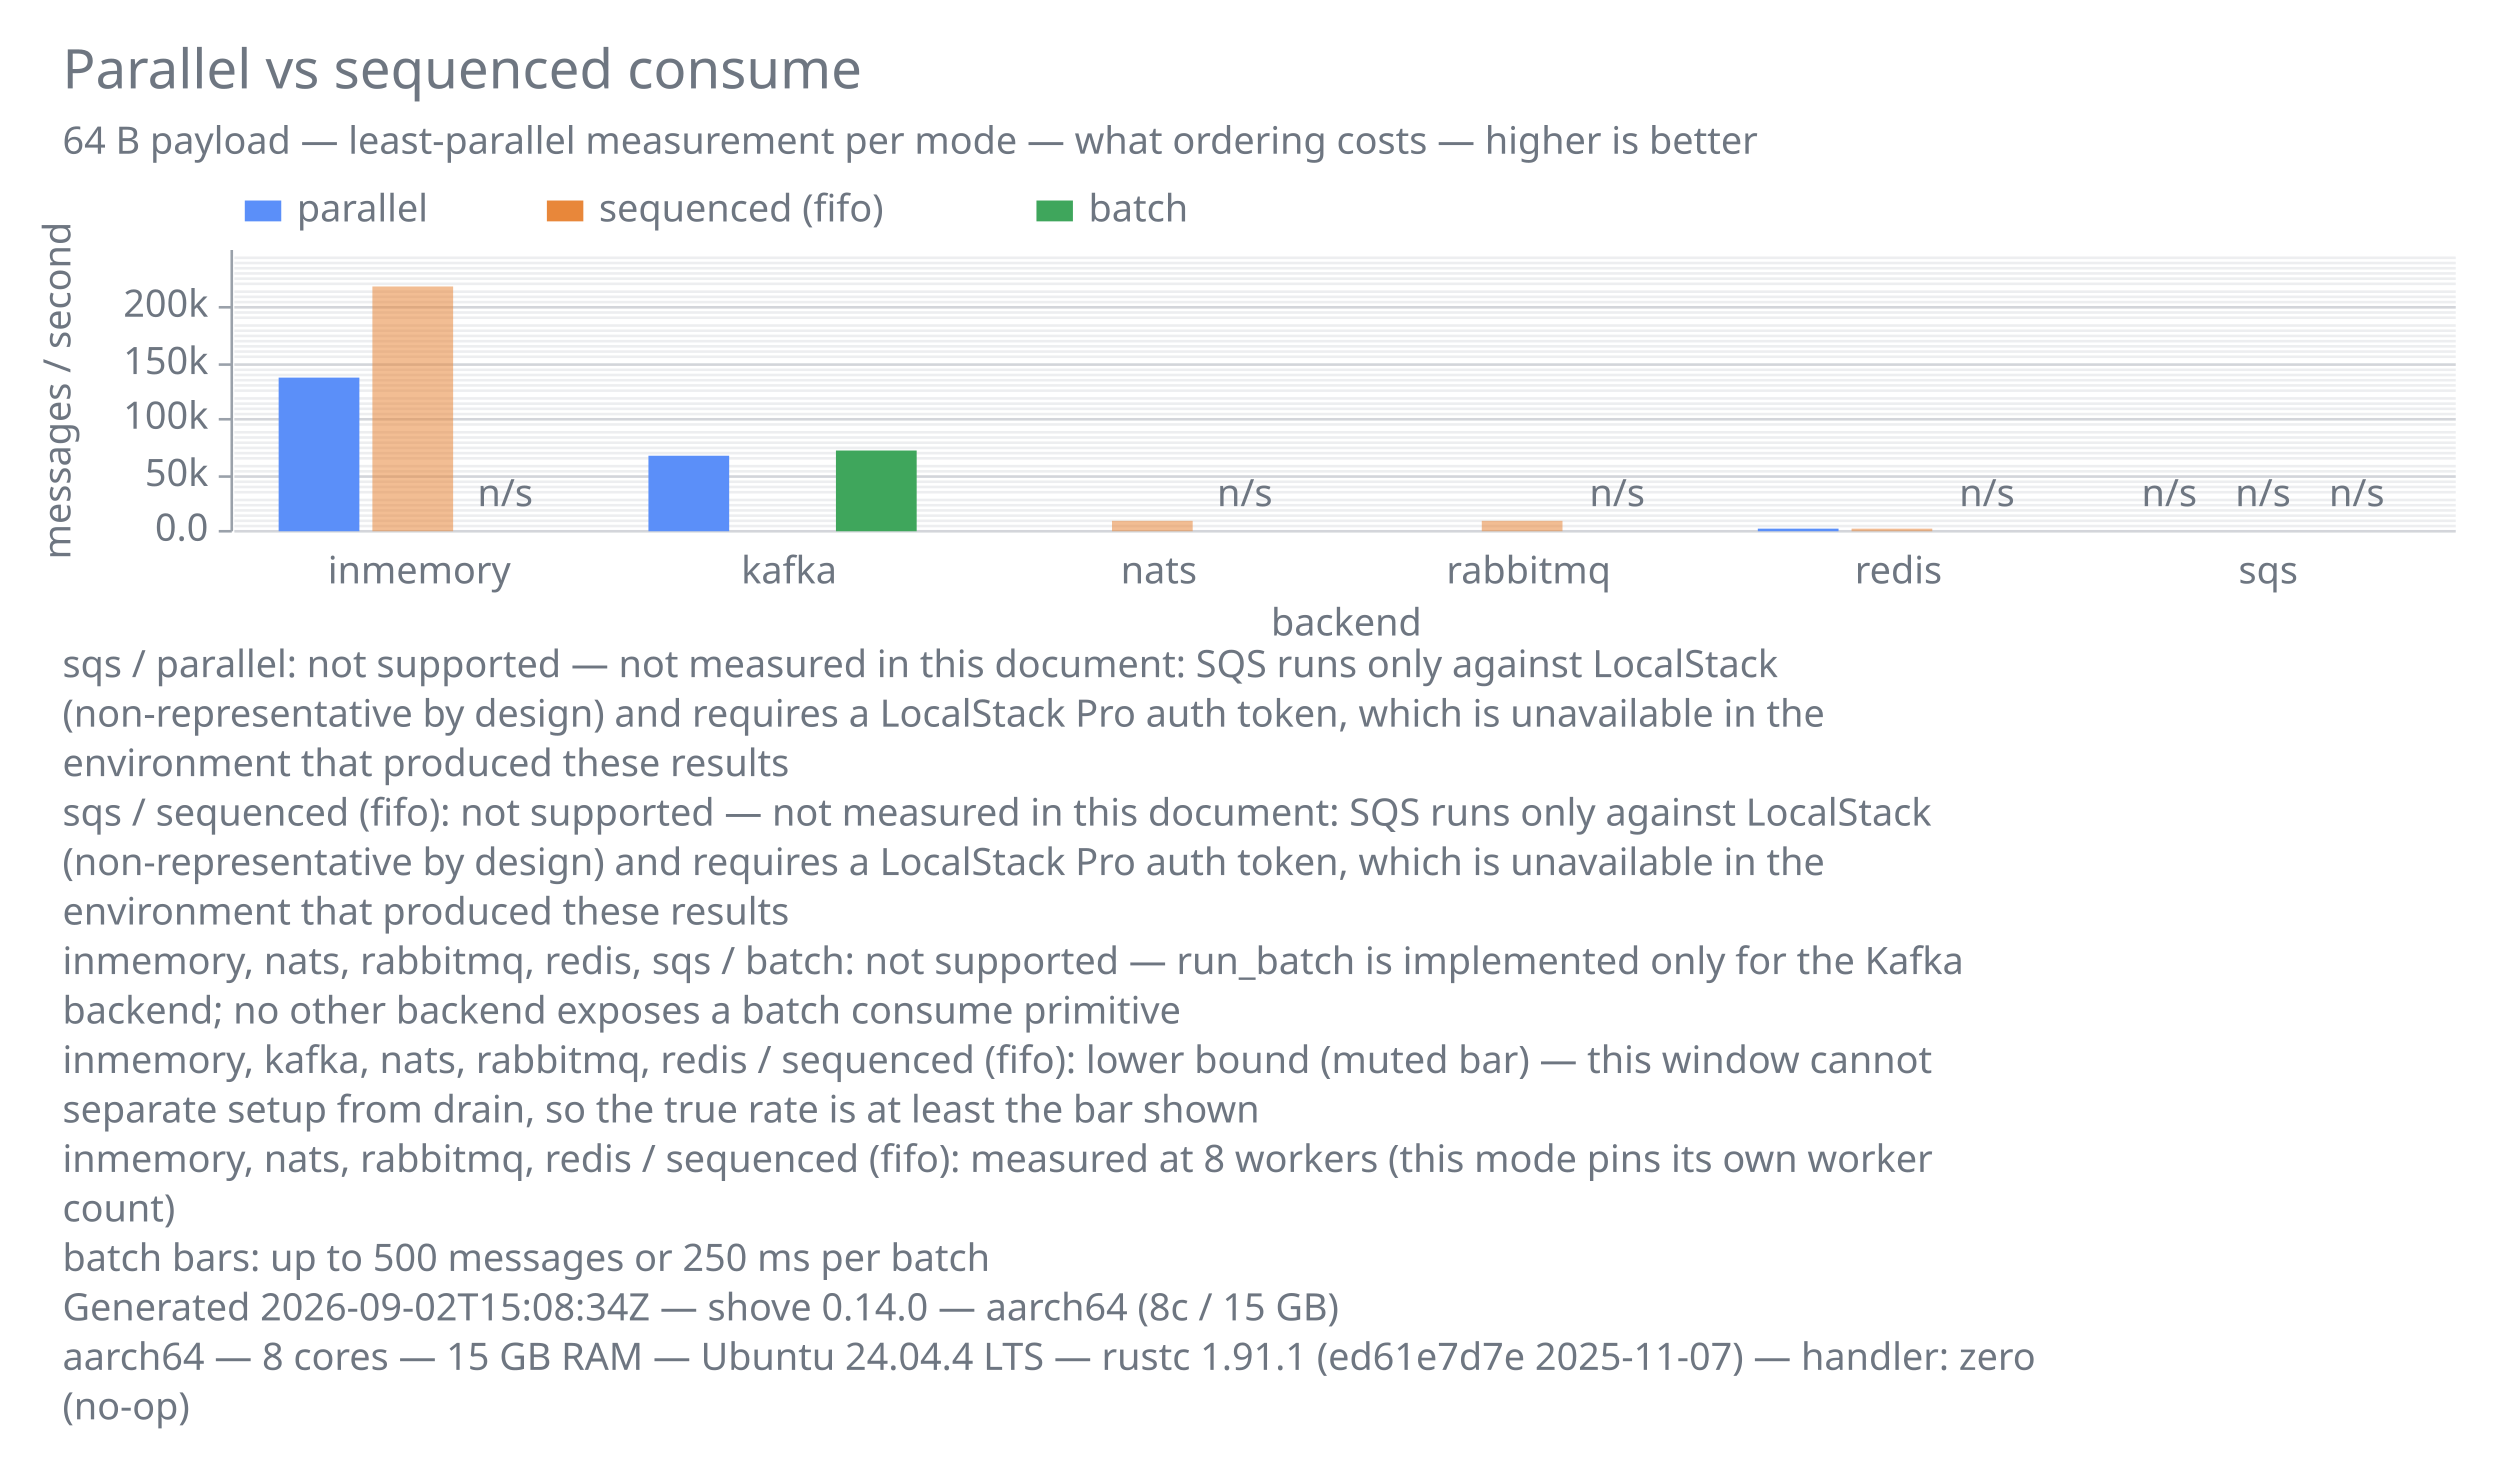
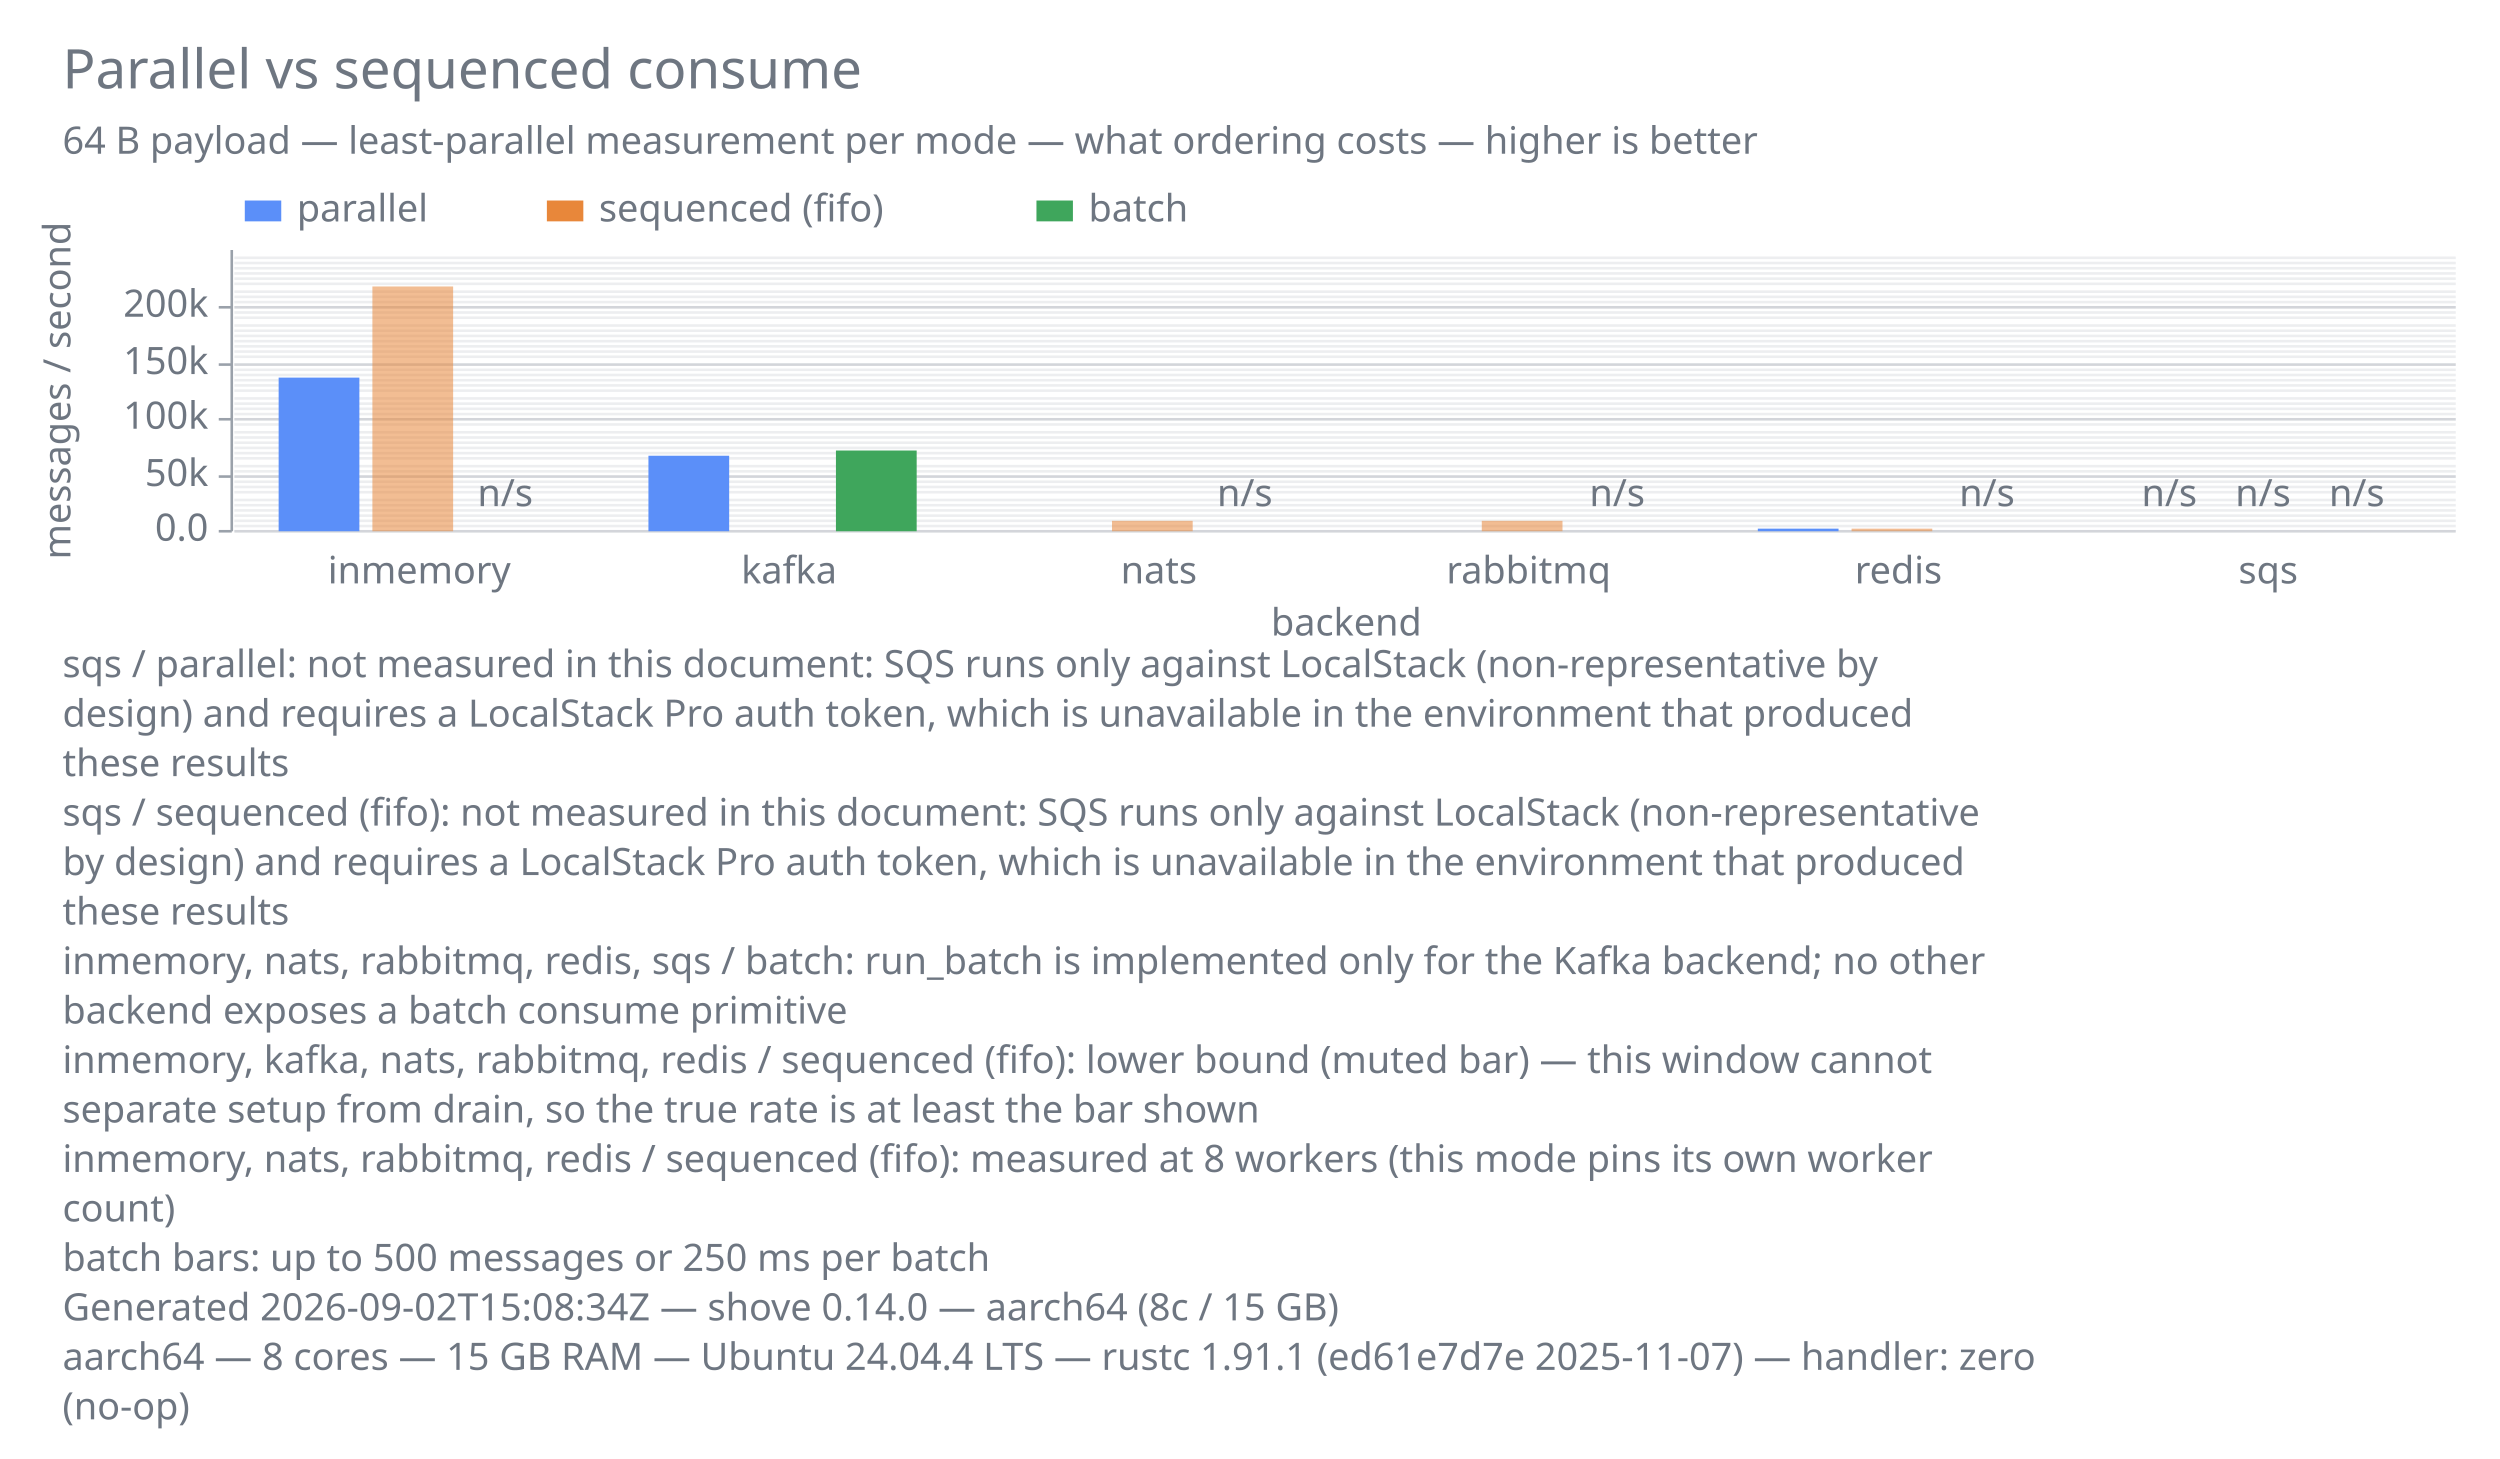
<svg xmlns="http://www.w3.org/2000/svg" width="960" height="560" viewBox="0 0 960 560">
  <text x="24" y="18" dy="0.76em" text-anchor="start" font-family="sans-serif" font-size="20.968" opacity="1" fill="#6E7681">
Parallel vs sequenced consume
</text>
  <text x="24" y="48" dy="0.76em" text-anchor="start" font-family="sans-serif" font-size="14.516" opacity="1" fill="#6E7681">
64 B payload — least-parallel measurement per mode — what ordering costs — higher is better
</text>
  <text x="24" y="249" dy="0.76em" text-anchor="start" font-family="sans-serif" font-size="14.516" opacity="1" fill="#6E7681">
- sqs / parallel: not supported — not measured in this document: SQS runs only against LocalStack
+ sqs / parallel: not measured in this document: SQS runs only against LocalStack (non-representative by
</text>
  <text x="24" y="268" dy="0.76em" text-anchor="start" font-family="sans-serif" font-size="14.516" opacity="1" fill="#6E7681">
- (non-representative by design) and requires a LocalStack Pro auth token, which is unavailable in the
+ design) and requires a LocalStack Pro auth token, which is unavailable in the environment that produced
</text>
  <text x="24" y="287" dy="0.76em" text-anchor="start" font-family="sans-serif" font-size="14.516" opacity="1" fill="#6E7681">
- environment that produced these results
+ these results
</text>
  <text x="24" y="306" dy="0.76em" text-anchor="start" font-family="sans-serif" font-size="14.516" opacity="1" fill="#6E7681">
- sqs / sequenced (fifo): not supported — not measured in this document: SQS runs only against LocalStack
+ sqs / sequenced (fifo): not measured in this document: SQS runs only against LocalStack (non-representative
</text>
  <text x="24" y="325" dy="0.76em" text-anchor="start" font-family="sans-serif" font-size="14.516" opacity="1" fill="#6E7681">
- (non-representative by design) and requires a LocalStack Pro auth token, which is unavailable in the
+ by design) and requires a LocalStack Pro auth token, which is unavailable in the environment that produced
</text>
  <text x="24" y="344" dy="0.76em" text-anchor="start" font-family="sans-serif" font-size="14.516" opacity="1" fill="#6E7681">
- environment that produced these results
+ these results
</text>
  <text x="24" y="363" dy="0.76em" text-anchor="start" font-family="sans-serif" font-size="14.516" opacity="1" fill="#6E7681">
- inmemory, nats, rabbitmq, redis, sqs / batch: not supported — run_batch is implemented only for the Kafka
+ inmemory, nats, rabbitmq, redis, sqs / batch: run_batch is implemented only for the Kafka backend; no other
</text>
  <text x="24" y="382" dy="0.76em" text-anchor="start" font-family="sans-serif" font-size="14.516" opacity="1" fill="#6E7681">
- backend; no other backend exposes a batch consume primitive
+ backend exposes a batch consume primitive
</text>
  <text x="24" y="401" dy="0.76em" text-anchor="start" font-family="sans-serif" font-size="14.516" opacity="1" fill="#6E7681">
inmemory, kafka, nats, rabbitmq, redis / sequenced (fifo): lower bound (muted bar) — this window cannot
</text>
  <text x="24" y="420" dy="0.76em" text-anchor="start" font-family="sans-serif" font-size="14.516" opacity="1" fill="#6E7681">
separate setup from drain, so the true rate is at least the bar shown
</text>
  <text x="24" y="439" dy="0.76em" text-anchor="start" font-family="sans-serif" font-size="14.516" opacity="1" fill="#6E7681">
inmemory, nats, rabbitmq, redis / sequenced (fifo): measured at 8 workers (this mode pins its own worker
</text>
  <text x="24" y="458" dy="0.76em" text-anchor="start" font-family="sans-serif" font-size="14.516" opacity="1" fill="#6E7681">
count)
</text>
  <text x="24" y="477" dy="0.76em" text-anchor="start" font-family="sans-serif" font-size="14.516" opacity="1" fill="#6E7681">
batch bars: up to 500 messages or 250 ms per batch
</text>
  <text x="24" y="496" dy="0.76em" text-anchor="start" font-family="sans-serif" font-size="14.516" opacity="1" fill="#6E7681">
Generated 2026-09-02T15:08:34Z — shove 0.14.0 — aarch64 (8c / 15 GB)
</text>
  <text x="24" y="515" dy="0.76em" text-anchor="start" font-family="sans-serif" font-size="14.516" opacity="1" fill="#6E7681">
aarch64 — 8 cores — 15 GB RAM — Ubuntu 24.04.4 LTS — rustc 1.91.1 (ed61e7d7e 2025-11-07) — handler: zero
</text>
  <text x="24" y="534" dy="0.76em" text-anchor="start" font-family="sans-serif" font-size="14.516" opacity="1" fill="#6E7681">
(no-op)
</text>
  <line opacity="0.18" stroke="#9AA1AA" stroke-width="1" x1="90" y1="204" x2="943" y2="204" />
  <line opacity="0.18" stroke="#9AA1AA" stroke-width="1" x1="90" y1="202" x2="943" y2="202" />
  <line opacity="0.18" stroke="#9AA1AA" stroke-width="1" x1="90" y1="200" x2="943" y2="200" />
  <line opacity="0.18" stroke="#9AA1AA" stroke-width="1" x1="90" y1="198" x2="943" y2="198" />
  <line opacity="0.18" stroke="#9AA1AA" stroke-width="1" x1="90" y1="196" x2="943" y2="196" />
  <line opacity="0.18" stroke="#9AA1AA" stroke-width="1" x1="90" y1="194" x2="943" y2="194" />
  <line opacity="0.18" stroke="#9AA1AA" stroke-width="1" x1="90" y1="192" x2="943" y2="192" />
  <line opacity="0.18" stroke="#9AA1AA" stroke-width="1" x1="90" y1="189" x2="943" y2="189" />
  <line opacity="0.18" stroke="#9AA1AA" stroke-width="1" x1="90" y1="187" x2="943" y2="187" />
  <line opacity="0.18" stroke="#9AA1AA" stroke-width="1" x1="90" y1="185" x2="943" y2="185" />
  <line opacity="0.18" stroke="#9AA1AA" stroke-width="1" x1="90" y1="183" x2="943" y2="183" />
  <line opacity="0.18" stroke="#9AA1AA" stroke-width="1" x1="90" y1="181" x2="943" y2="181" />
  <line opacity="0.18" stroke="#9AA1AA" stroke-width="1" x1="90" y1="179" x2="943" y2="179" />
  <line opacity="0.18" stroke="#9AA1AA" stroke-width="1" x1="90" y1="176" x2="943" y2="176" />
  <line opacity="0.18" stroke="#9AA1AA" stroke-width="1" x1="90" y1="174" x2="943" y2="174" />
  <line opacity="0.18" stroke="#9AA1AA" stroke-width="1" x1="90" y1="172" x2="943" y2="172" />
  <line opacity="0.18" stroke="#9AA1AA" stroke-width="1" x1="90" y1="170" x2="943" y2="170" />
  <line opacity="0.18" stroke="#9AA1AA" stroke-width="1" x1="90" y1="168" x2="943" y2="168" />
  <line opacity="0.18" stroke="#9AA1AA" stroke-width="1" x1="90" y1="166" x2="943" y2="166" />
  <line opacity="0.18" stroke="#9AA1AA" stroke-width="1" x1="90" y1="163" x2="943" y2="163" />
  <line opacity="0.18" stroke="#9AA1AA" stroke-width="1" x1="90" y1="161" x2="943" y2="161" />
  <line opacity="0.18" stroke="#9AA1AA" stroke-width="1" x1="90" y1="159" x2="943" y2="159" />
  <line opacity="0.18" stroke="#9AA1AA" stroke-width="1" x1="90" y1="157" x2="943" y2="157" />
  <line opacity="0.18" stroke="#9AA1AA" stroke-width="1" x1="90" y1="155" x2="943" y2="155" />
  <line opacity="0.18" stroke="#9AA1AA" stroke-width="1" x1="90" y1="153" x2="943" y2="153" />
  <line opacity="0.18" stroke="#9AA1AA" stroke-width="1" x1="90" y1="150" x2="943" y2="150" />
  <line opacity="0.18" stroke="#9AA1AA" stroke-width="1" x1="90" y1="148" x2="943" y2="148" />
  <line opacity="0.18" stroke="#9AA1AA" stroke-width="1" x1="90" y1="146" x2="943" y2="146" />
  <line opacity="0.18" stroke="#9AA1AA" stroke-width="1" x1="90" y1="144" x2="943" y2="144" />
  <line opacity="0.18" stroke="#9AA1AA" stroke-width="1" x1="90" y1="142" x2="943" y2="142" />
  <line opacity="0.18" stroke="#9AA1AA" stroke-width="1" x1="90" y1="140" x2="943" y2="140" />
  <line opacity="0.18" stroke="#9AA1AA" stroke-width="1" x1="90" y1="137" x2="943" y2="137" />
  <line opacity="0.18" stroke="#9AA1AA" stroke-width="1" x1="90" y1="135" x2="943" y2="135" />
  <line opacity="0.18" stroke="#9AA1AA" stroke-width="1" x1="90" y1="133" x2="943" y2="133" />
  <line opacity="0.18" stroke="#9AA1AA" stroke-width="1" x1="90" y1="131" x2="943" y2="131" />
  <line opacity="0.18" stroke="#9AA1AA" stroke-width="1" x1="90" y1="129" x2="943" y2="129" />
  <line opacity="0.18" stroke="#9AA1AA" stroke-width="1" x1="90" y1="127" x2="943" y2="127" />
  <line opacity="0.18" stroke="#9AA1AA" stroke-width="1" x1="90" y1="125" x2="943" y2="125" />
  <line opacity="0.18" stroke="#9AA1AA" stroke-width="1" x1="90" y1="122" x2="943" y2="122" />
  <line opacity="0.18" stroke="#9AA1AA" stroke-width="1" x1="90" y1="120" x2="943" y2="120" />
  <line opacity="0.18" stroke="#9AA1AA" stroke-width="1" x1="90" y1="118" x2="943" y2="118" />
  <line opacity="0.18" stroke="#9AA1AA" stroke-width="1" x1="90" y1="116" x2="943" y2="116" />
  <line opacity="0.18" stroke="#9AA1AA" stroke-width="1" x1="90" y1="114" x2="943" y2="114" />
  <line opacity="0.18" stroke="#9AA1AA" stroke-width="1" x1="90" y1="112" x2="943" y2="112" />
  <line opacity="0.18" stroke="#9AA1AA" stroke-width="1" x1="90" y1="109" x2="943" y2="109" />
  <line opacity="0.18" stroke="#9AA1AA" stroke-width="1" x1="90" y1="107" x2="943" y2="107" />
  <line opacity="0.18" stroke="#9AA1AA" stroke-width="1" x1="90" y1="105" x2="943" y2="105" />
  <line opacity="0.18" stroke="#9AA1AA" stroke-width="1" x1="90" y1="103" x2="943" y2="103" />
  <line opacity="0.18" stroke="#9AA1AA" stroke-width="1" x1="90" y1="101" x2="943" y2="101" />
  <line opacity="0.18" stroke="#9AA1AA" stroke-width="1" x1="90" y1="99" x2="943" y2="99" />
  <text x="16" y="150" dy="0.76em" text-anchor="middle" font-family="sans-serif" font-size="14.516" opacity="1" fill="#6E7681" transform="rotate(270, 16, 150)">
messages / second
</text>
  <line opacity="0.32" stroke="#9AA1AA" stroke-width="1" x1="90" y1="204" x2="943" y2="204" />
  <line opacity="0.32" stroke="#9AA1AA" stroke-width="1" x1="90" y1="183" x2="943" y2="183" />
  <line opacity="0.32" stroke="#9AA1AA" stroke-width="1" x1="90" y1="161" x2="943" y2="161" />
  <line opacity="0.32" stroke="#9AA1AA" stroke-width="1" x1="90" y1="140" x2="943" y2="140" />
  <line opacity="0.32" stroke="#9AA1AA" stroke-width="1" x1="90" y1="118" x2="943" y2="118" />
  <polyline fill="none" opacity="1" stroke="#9AA1AA" stroke-width="1" points="89,96 89,204 " />
  <text x="80" y="204" dy="0.5ex" text-anchor="end" font-family="sans-serif" font-size="14.516" opacity="1" fill="#6E7681">
0.0
</text>
  <polyline fill="none" opacity="1" stroke="#9AA1AA" stroke-width="1" points="84,204 89,204 " />
  <text x="80" y="183" dy="0.5ex" text-anchor="end" font-family="sans-serif" font-size="14.516" opacity="1" fill="#6E7681">
50k
</text>
  <polyline fill="none" opacity="1" stroke="#9AA1AA" stroke-width="1" points="84,183 89,183 " />
  <text x="80" y="161" dy="0.5ex" text-anchor="end" font-family="sans-serif" font-size="14.516" opacity="1" fill="#6E7681">
100k
</text>
  <polyline fill="none" opacity="1" stroke="#9AA1AA" stroke-width="1" points="84,161 89,161 " />
  <text x="80" y="140" dy="0.5ex" text-anchor="end" font-family="sans-serif" font-size="14.516" opacity="1" fill="#6E7681">
150k
</text>
  <polyline fill="none" opacity="1" stroke="#9AA1AA" stroke-width="1" points="84,140 89,140 " />
  <text x="80" y="118" dy="0.5ex" text-anchor="end" font-family="sans-serif" font-size="14.516" opacity="1" fill="#6E7681">
200k
</text>
  <polyline fill="none" opacity="1" stroke="#9AA1AA" stroke-width="1" points="84,118 89,118 " />
  <rect x="107" y="145" width="31" height="59" opacity="1" fill="#5B8FF9" stroke="none" />
  <rect x="143" y="110" width="31" height="94" opacity="0.55" fill="#E8873A" stroke="none" />
  <text x="194" y="198" dy="-0.5ex" text-anchor="middle" font-family="sans-serif" font-size="14.516" opacity="1" fill="#6E7681">
n/s
</text>
  <rect x="249" y="175" width="31" height="29" opacity="1" fill="#5B8FF9" stroke="none" />
  <rect x="285" y="204" width="31" height="0" opacity="0.55" fill="#E8873A" stroke="none" />
  <rect x="321" y="173" width="31" height="31" opacity="1" fill="#3FA65C" stroke="none" />
  <rect x="391" y="204" width="31" height="0" opacity="1" fill="#5B8FF9" stroke="none" />
  <rect x="427" y="200" width="31" height="4" opacity="0.55" fill="#E8873A" stroke="none" />
  <text x="478" y="198" dy="-0.5ex" text-anchor="middle" font-family="sans-serif" font-size="14.516" opacity="1" fill="#6E7681">
n/s
</text>
  <rect x="533" y="204" width="31" height="0" opacity="1" fill="#5B8FF9" stroke="none" />
  <rect x="569" y="200" width="31" height="4" opacity="0.55" fill="#E8873A" stroke="none" />
  <text x="621" y="198" dy="-0.5ex" text-anchor="middle" font-family="sans-serif" font-size="14.516" opacity="1" fill="#6E7681">
n/s
</text>
  <rect x="675" y="203" width="31" height="1" opacity="1" fill="#5B8FF9" stroke="none" />
  <rect x="711" y="203" width="31" height="1" opacity="0.55" fill="#E8873A" stroke="none" />
  <text x="763" y="198" dy="-0.5ex" text-anchor="middle" font-family="sans-serif" font-size="14.516" opacity="1" fill="#6E7681">
n/s
</text>
  <text x="833" y="198" dy="-0.5ex" text-anchor="middle" font-family="sans-serif" font-size="14.516" opacity="1" fill="#6E7681">
n/s
</text>
  <text x="869" y="198" dy="-0.5ex" text-anchor="middle" font-family="sans-serif" font-size="14.516" opacity="1" fill="#6E7681">
n/s
</text>
  <text x="905" y="198" dy="-0.5ex" text-anchor="middle" font-family="sans-serif" font-size="14.516" opacity="1" fill="#6E7681">
n/s
</text>
  <text x="161" y="213" dy="0.76em" text-anchor="middle" font-family="sans-serif" font-size="14.516" opacity="1" fill="#6E7681">
inmemory
</text>
  <text x="303" y="213" dy="0.76em" text-anchor="middle" font-family="sans-serif" font-size="14.516" opacity="1" fill="#6E7681">
kafka
</text>
  <text x="445" y="213" dy="0.76em" text-anchor="middle" font-family="sans-serif" font-size="14.516" opacity="1" fill="#6E7681">
nats
</text>
  <text x="587" y="213" dy="0.76em" text-anchor="middle" font-family="sans-serif" font-size="14.516" opacity="1" fill="#6E7681">
rabbitmq
</text>
  <text x="729" y="213" dy="0.76em" text-anchor="middle" font-family="sans-serif" font-size="14.516" opacity="1" fill="#6E7681">
redis
</text>
  <text x="871" y="213" dy="0.76em" text-anchor="middle" font-family="sans-serif" font-size="14.516" opacity="1" fill="#6E7681">
sqs
</text>
  <text x="517" y="233" dy="0.76em" text-anchor="middle" font-family="sans-serif" font-size="14.516" opacity="1" fill="#6E7681">
backend
</text>
  <rect x="94" y="77" width="14" height="8" opacity="1" fill="#5B8FF9" stroke="none" />
  <text x="114" y="74" dy="0.76em" text-anchor="start" font-family="sans-serif" font-size="14.516" opacity="1" fill="#6E7681">
parallel
</text>
  <rect x="210" y="77" width="14" height="8" opacity="1" fill="#E8873A" stroke="none" />
  <text x="230" y="74" dy="0.76em" text-anchor="start" font-family="sans-serif" font-size="14.516" opacity="1" fill="#6E7681">
sequenced (fifo)
</text>
  <rect x="398" y="77" width="14" height="8" opacity="1" fill="#3FA65C" stroke="none" />
  <text x="418" y="74" dy="0.76em" text-anchor="start" font-family="sans-serif" font-size="14.516" opacity="1" fill="#6E7681">
batch
</text>
</svg>
